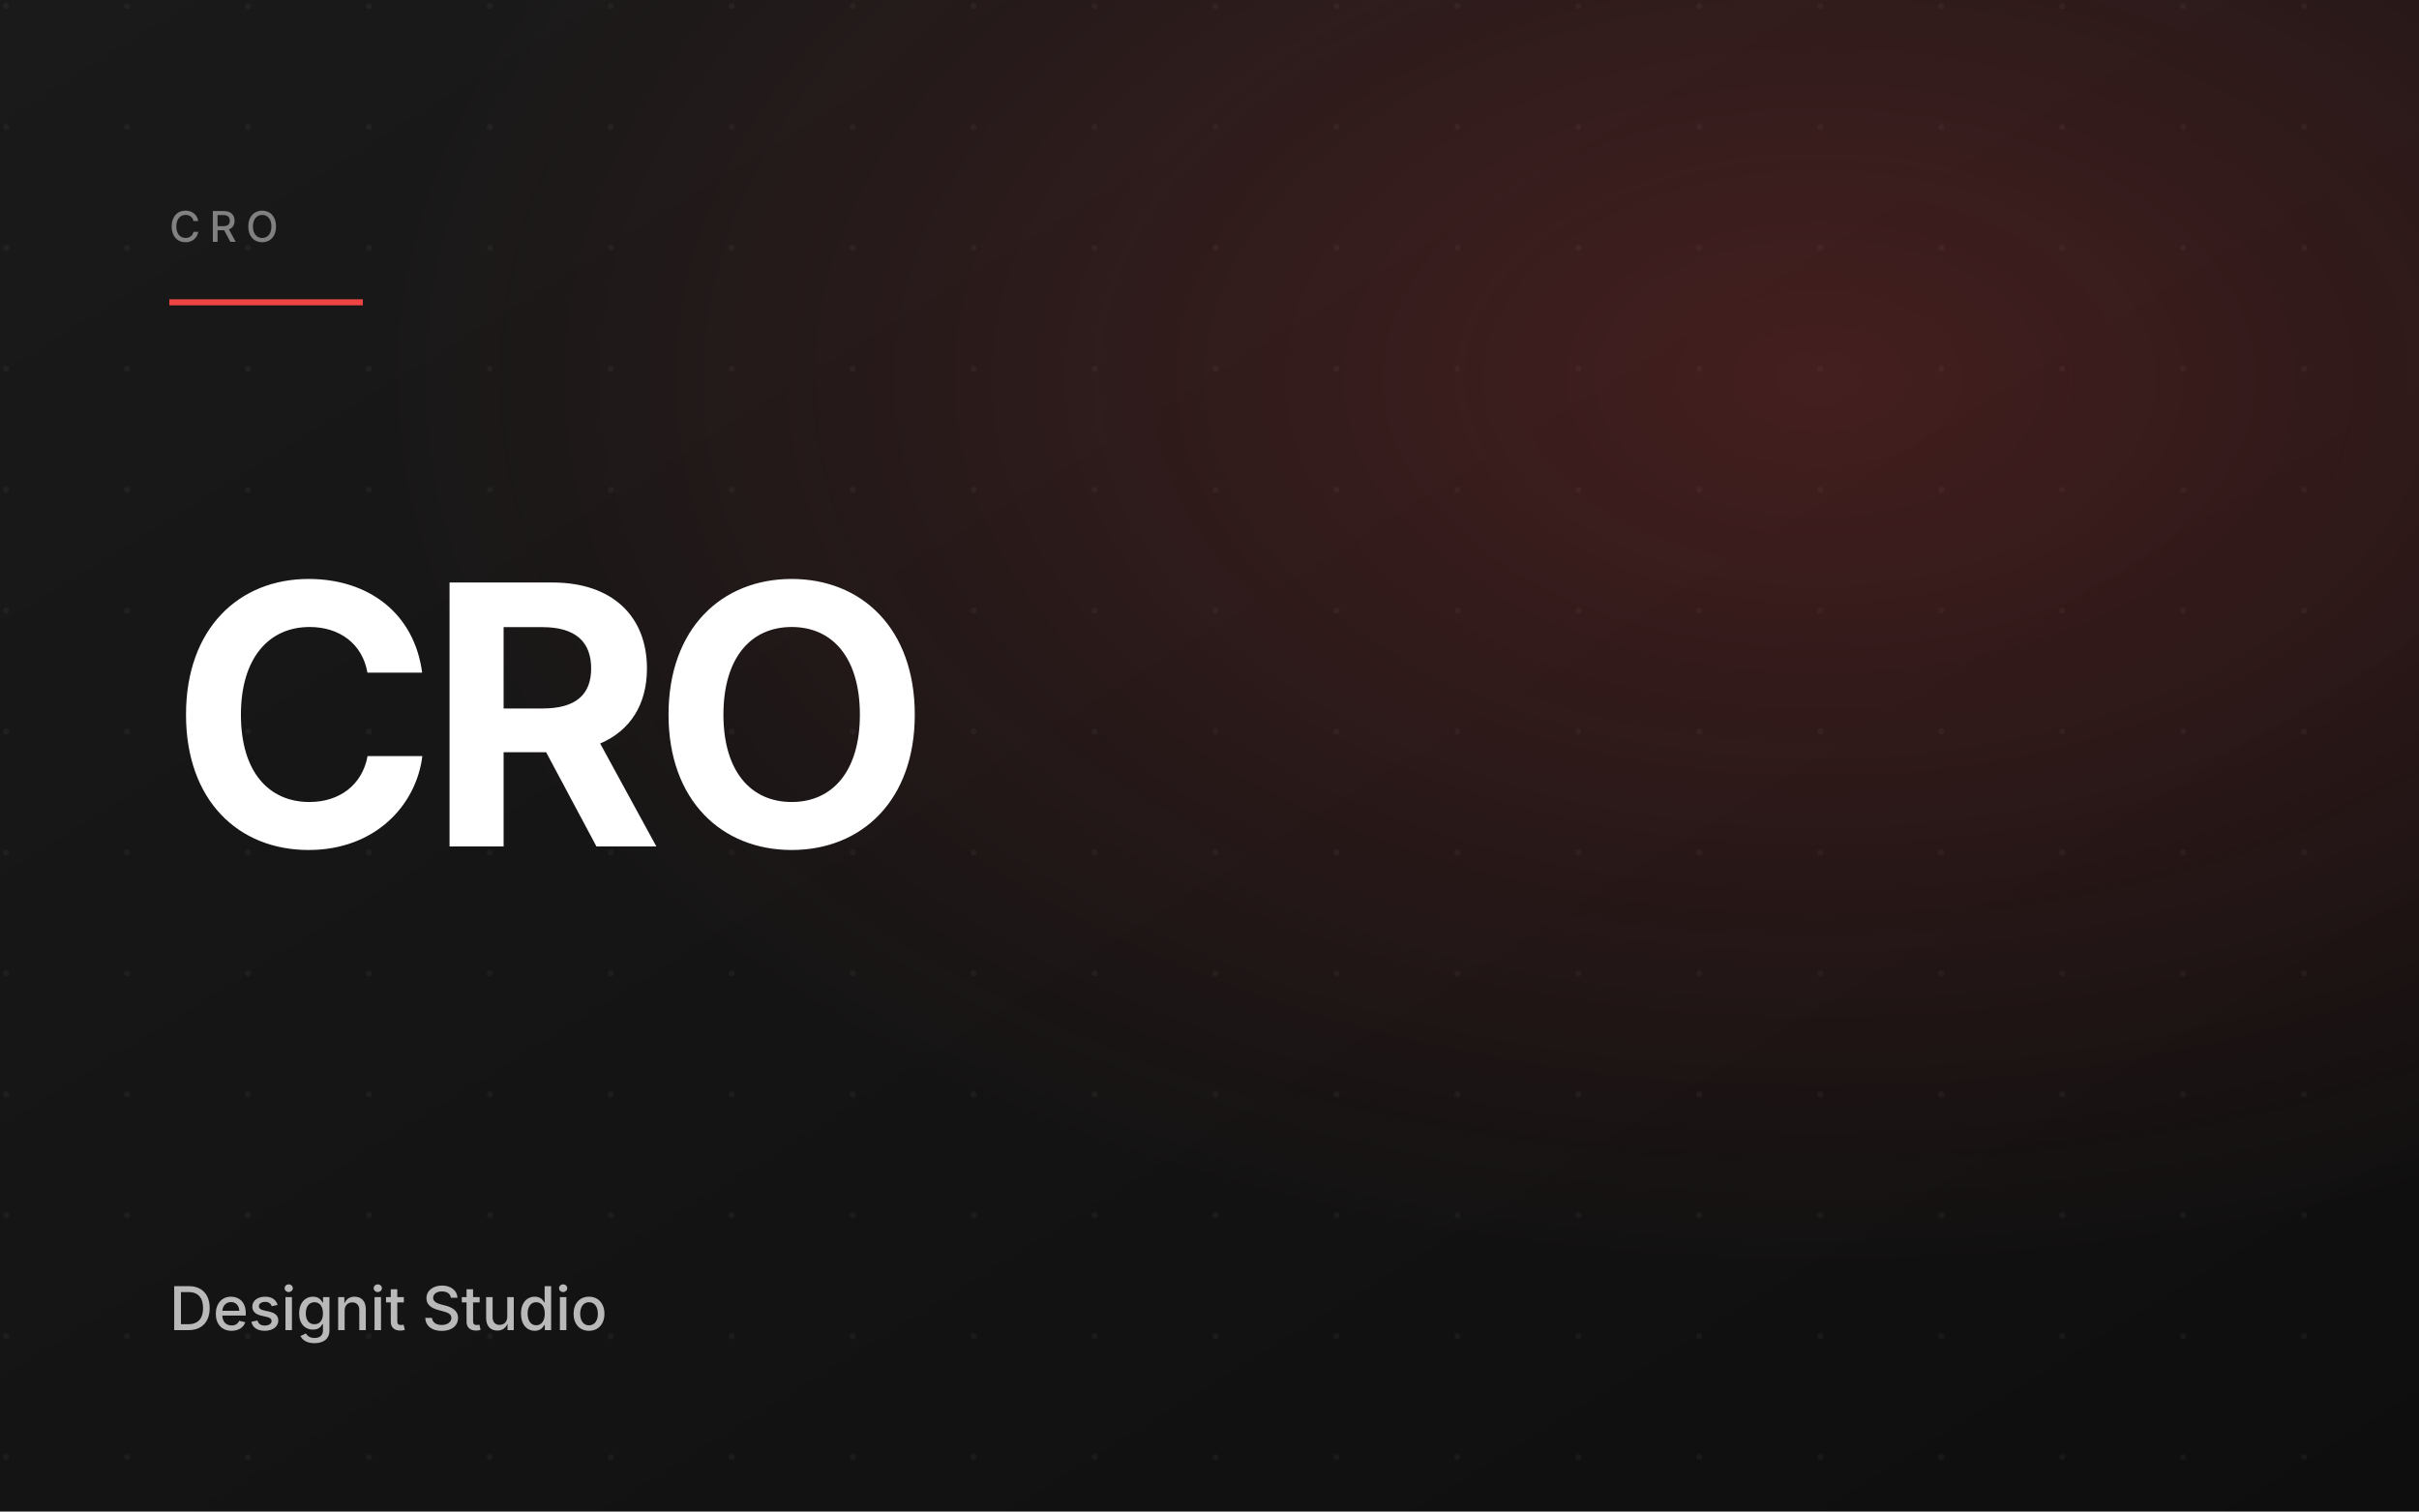
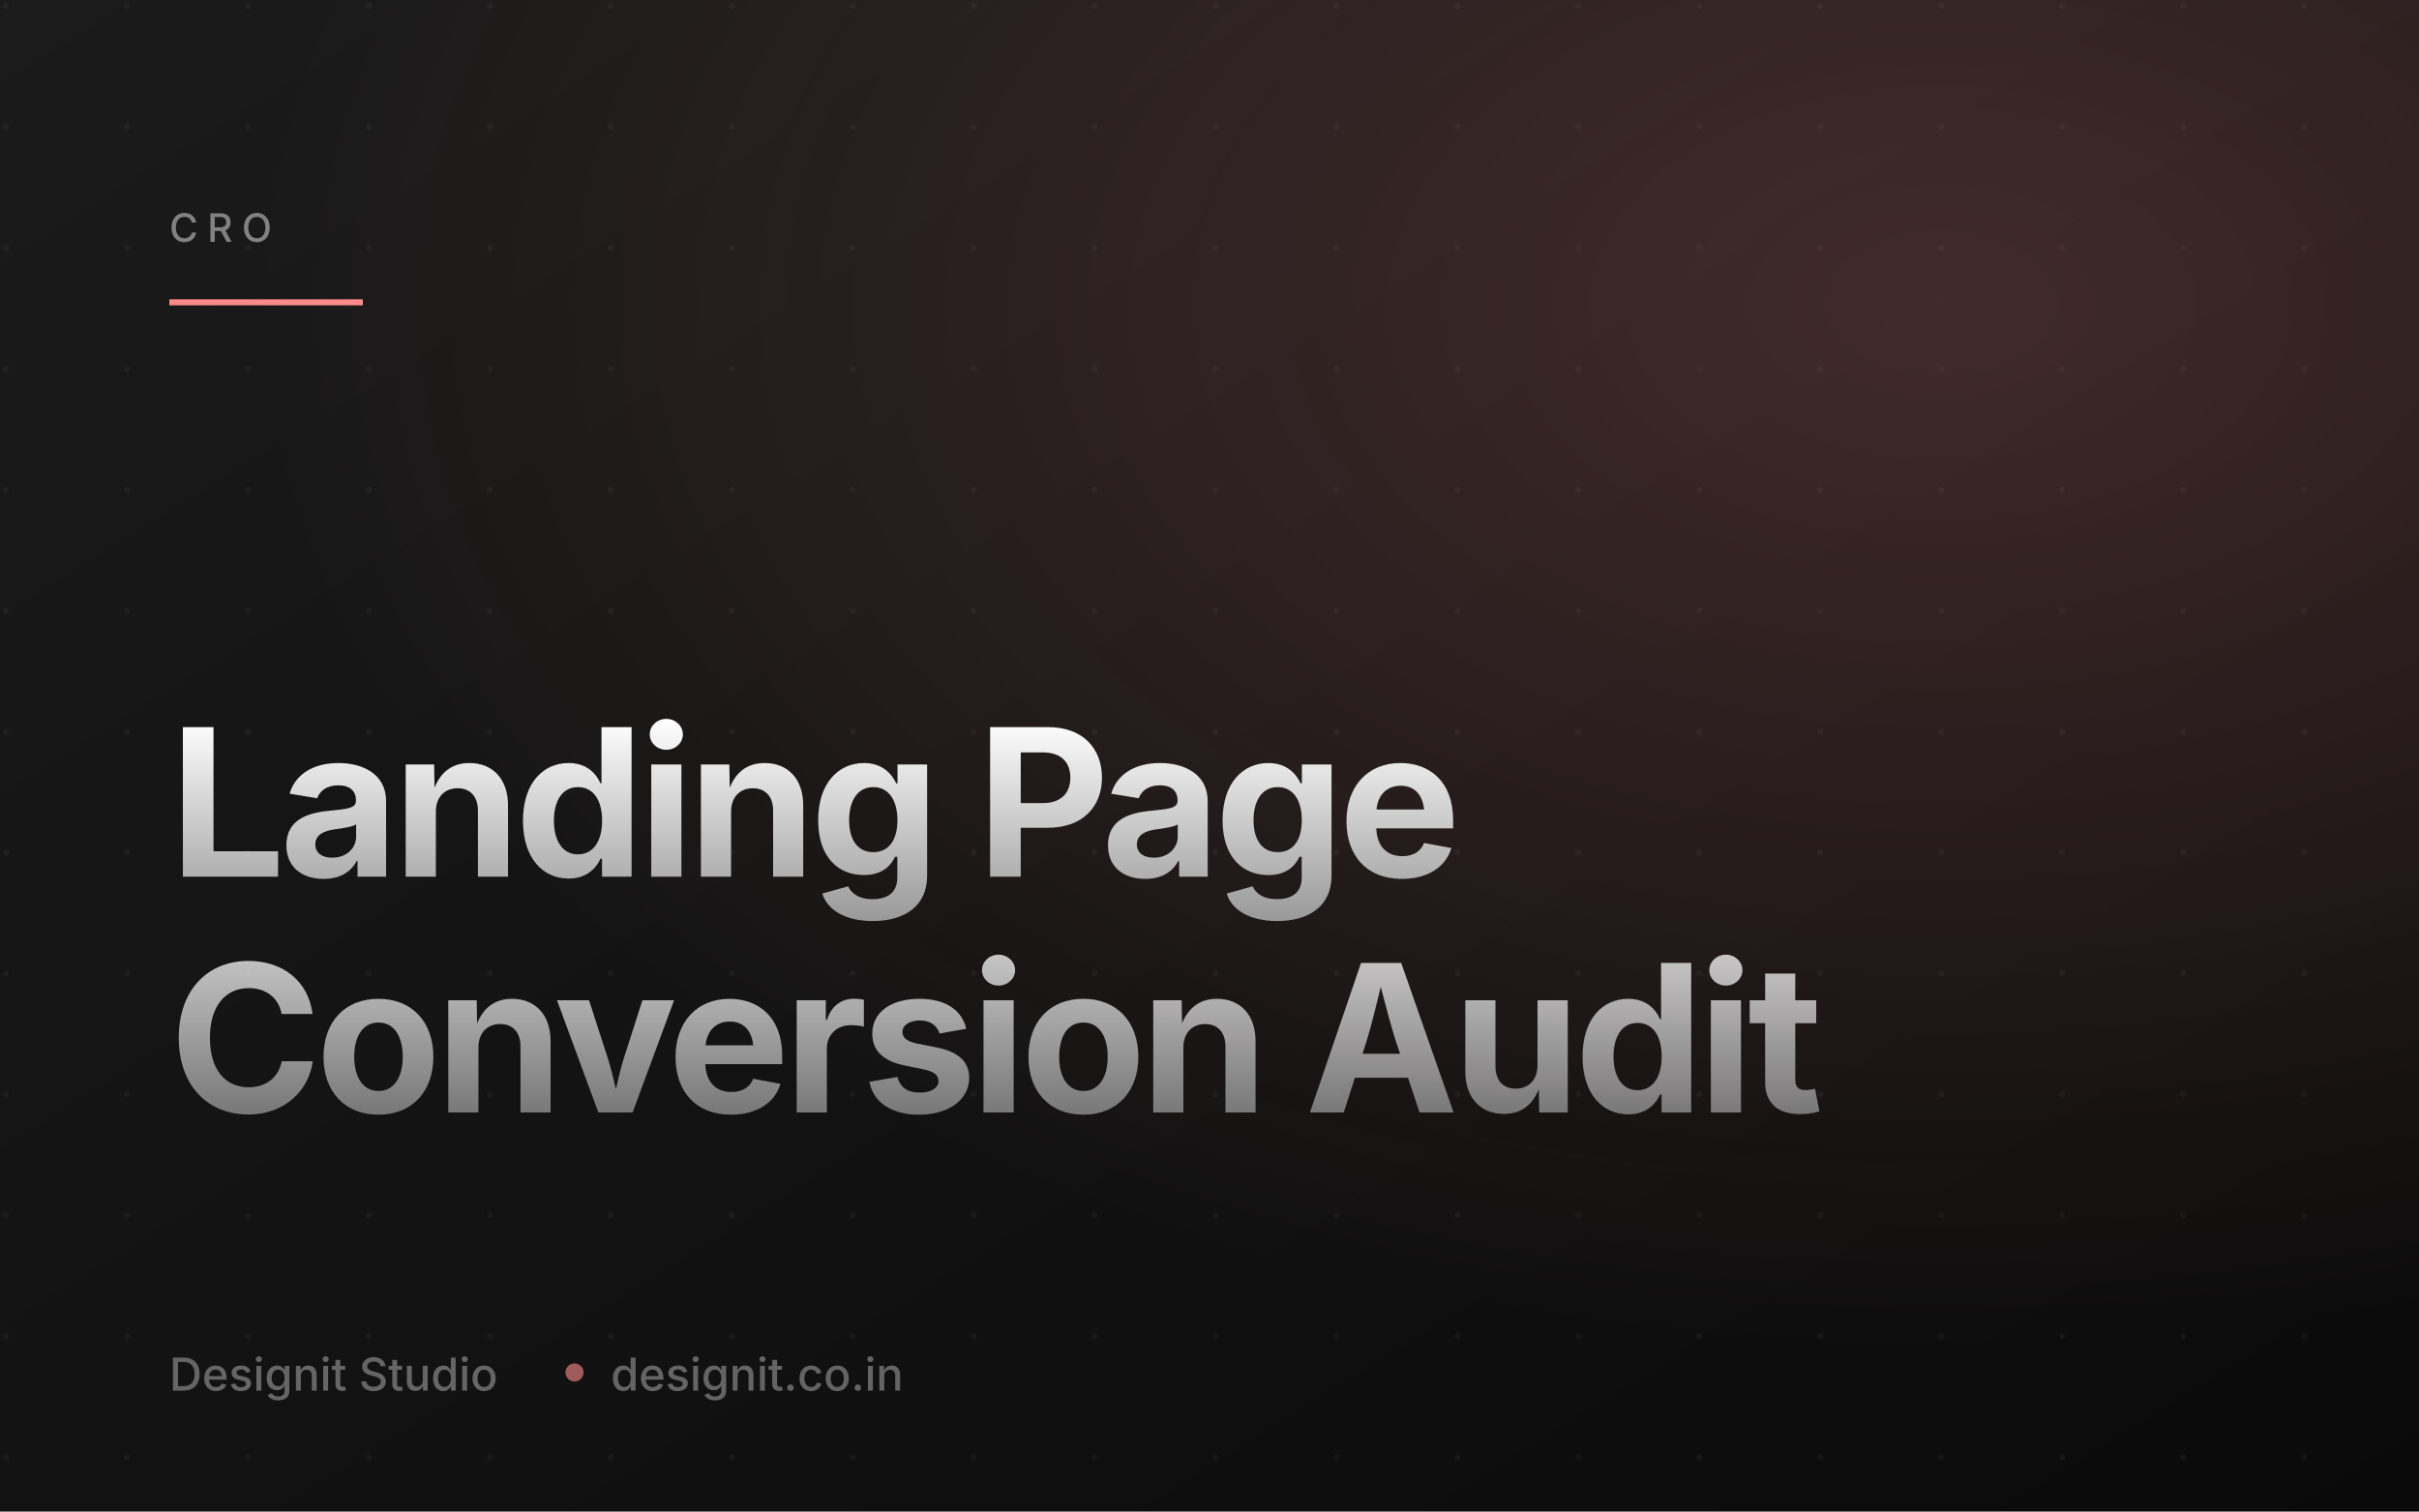
<svg xmlns="http://www.w3.org/2000/svg" viewBox="0 0 800 500" preserveAspectRatio="xMidYMid slice">
  <defs>
    <linearGradient id="bg" x1="0" y1="0" x2="1" y2="1">
-       <stop offset="0" stop-color="#1a1a1a" />
-       <stop offset="1" stop-color="#0e0e0e" />
+       <stop offset="0" stop-color="#1b1b1b" />
+       <stop offset="1" stop-color="#0a0a0a" />
    </linearGradient>
-     <radialGradient id="glow" cx="0.75" cy="0.25" r="0.6">
-       <stop offset="0" stop-color="#ef4444" stop-opacity="0.22" />
-       <stop offset="1" stop-color="#ef4444" stop-opacity="0" />
+     <radialGradient id="glow" cx="0.8" cy="0.2" r="0.7">
+       <stop offset="0" stop-color="#ff8a8a" stop-opacity="0.2" />
+       <stop offset="1" stop-color="#ff8a8a" stop-opacity="0" />
    </radialGradient>
+     <linearGradient id="title-grad" x1="0" y1="0" x2="0" y2="1">
+       <stop offset="0" stop-color="#ffffff" />
+       <stop offset="1" stop-color="#999999" />
+     </linearGradient>
    <pattern id="dots" x="0" y="0" width="40" height="40" patternUnits="userSpaceOnUse">
      <circle cx="2" cy="2" r="1" fill="#ffffff" fill-opacity="0.04" />
    </pattern>
  </defs>
  <rect width="800" height="500" fill="url(#bg)" />
  <rect width="800" height="500" fill="url(#dots)" />
  <rect width="800" height="500" fill="url(#glow)" />
-   <g font-family="Inter, system-ui, sans-serif" fill="#ffffff">
-     <text x="56" y="80" font-size="14" font-weight="500" letter-spacing="3" fill-opacity="0.45">CRO</text>
-     <text x="56" y="280" font-size="120" font-weight="700" letter-spacing="-4">CRO</text>
-     <text x="56" y="440" font-size="20" font-weight="500" fill-opacity="0.7">Designit Studio</text>
-   </g>
-   <line x1="56" y1="100" x2="120" y2="100" stroke="#ef4444" stroke-width="2" />
+   <text x="56" y="80" font-family="Inter, system-ui, sans-serif" font-size="13" font-weight="500" letter-spacing="3" fill="#ffffff" fill-opacity="0.45">CRO</text>
+   <line x1="56" y1="100" x2="120" y2="100" stroke="#ff8a8a" stroke-width="2" />
+   <text x="56" y="290" font-family="Inter, system-ui, sans-serif" font-size="68" font-weight="700" letter-spacing="-2" fill="url(#title-grad)">Landing Page</text>
+   <text x="56" y="368" font-family="Inter, system-ui, sans-serif" font-size="68" font-weight="700" letter-spacing="-2" fill="url(#title-grad)" fill-opacity="0.75">Conversion Audit</text>
+   <text x="56" y="460" font-family="Inter, system-ui, sans-serif" font-size="15" font-weight="500" fill="#ffffff" fill-opacity="0.35">Designit Studio</text>
+   <circle cx="190" cy="454" r="3" fill="#ff8a8a" fill-opacity="0.6" />
+   <text x="202" y="460" font-family="Inter, system-ui, sans-serif" font-size="15" font-weight="500" fill="#ffffff" fill-opacity="0.35">designit.co.in</text>
</svg>
